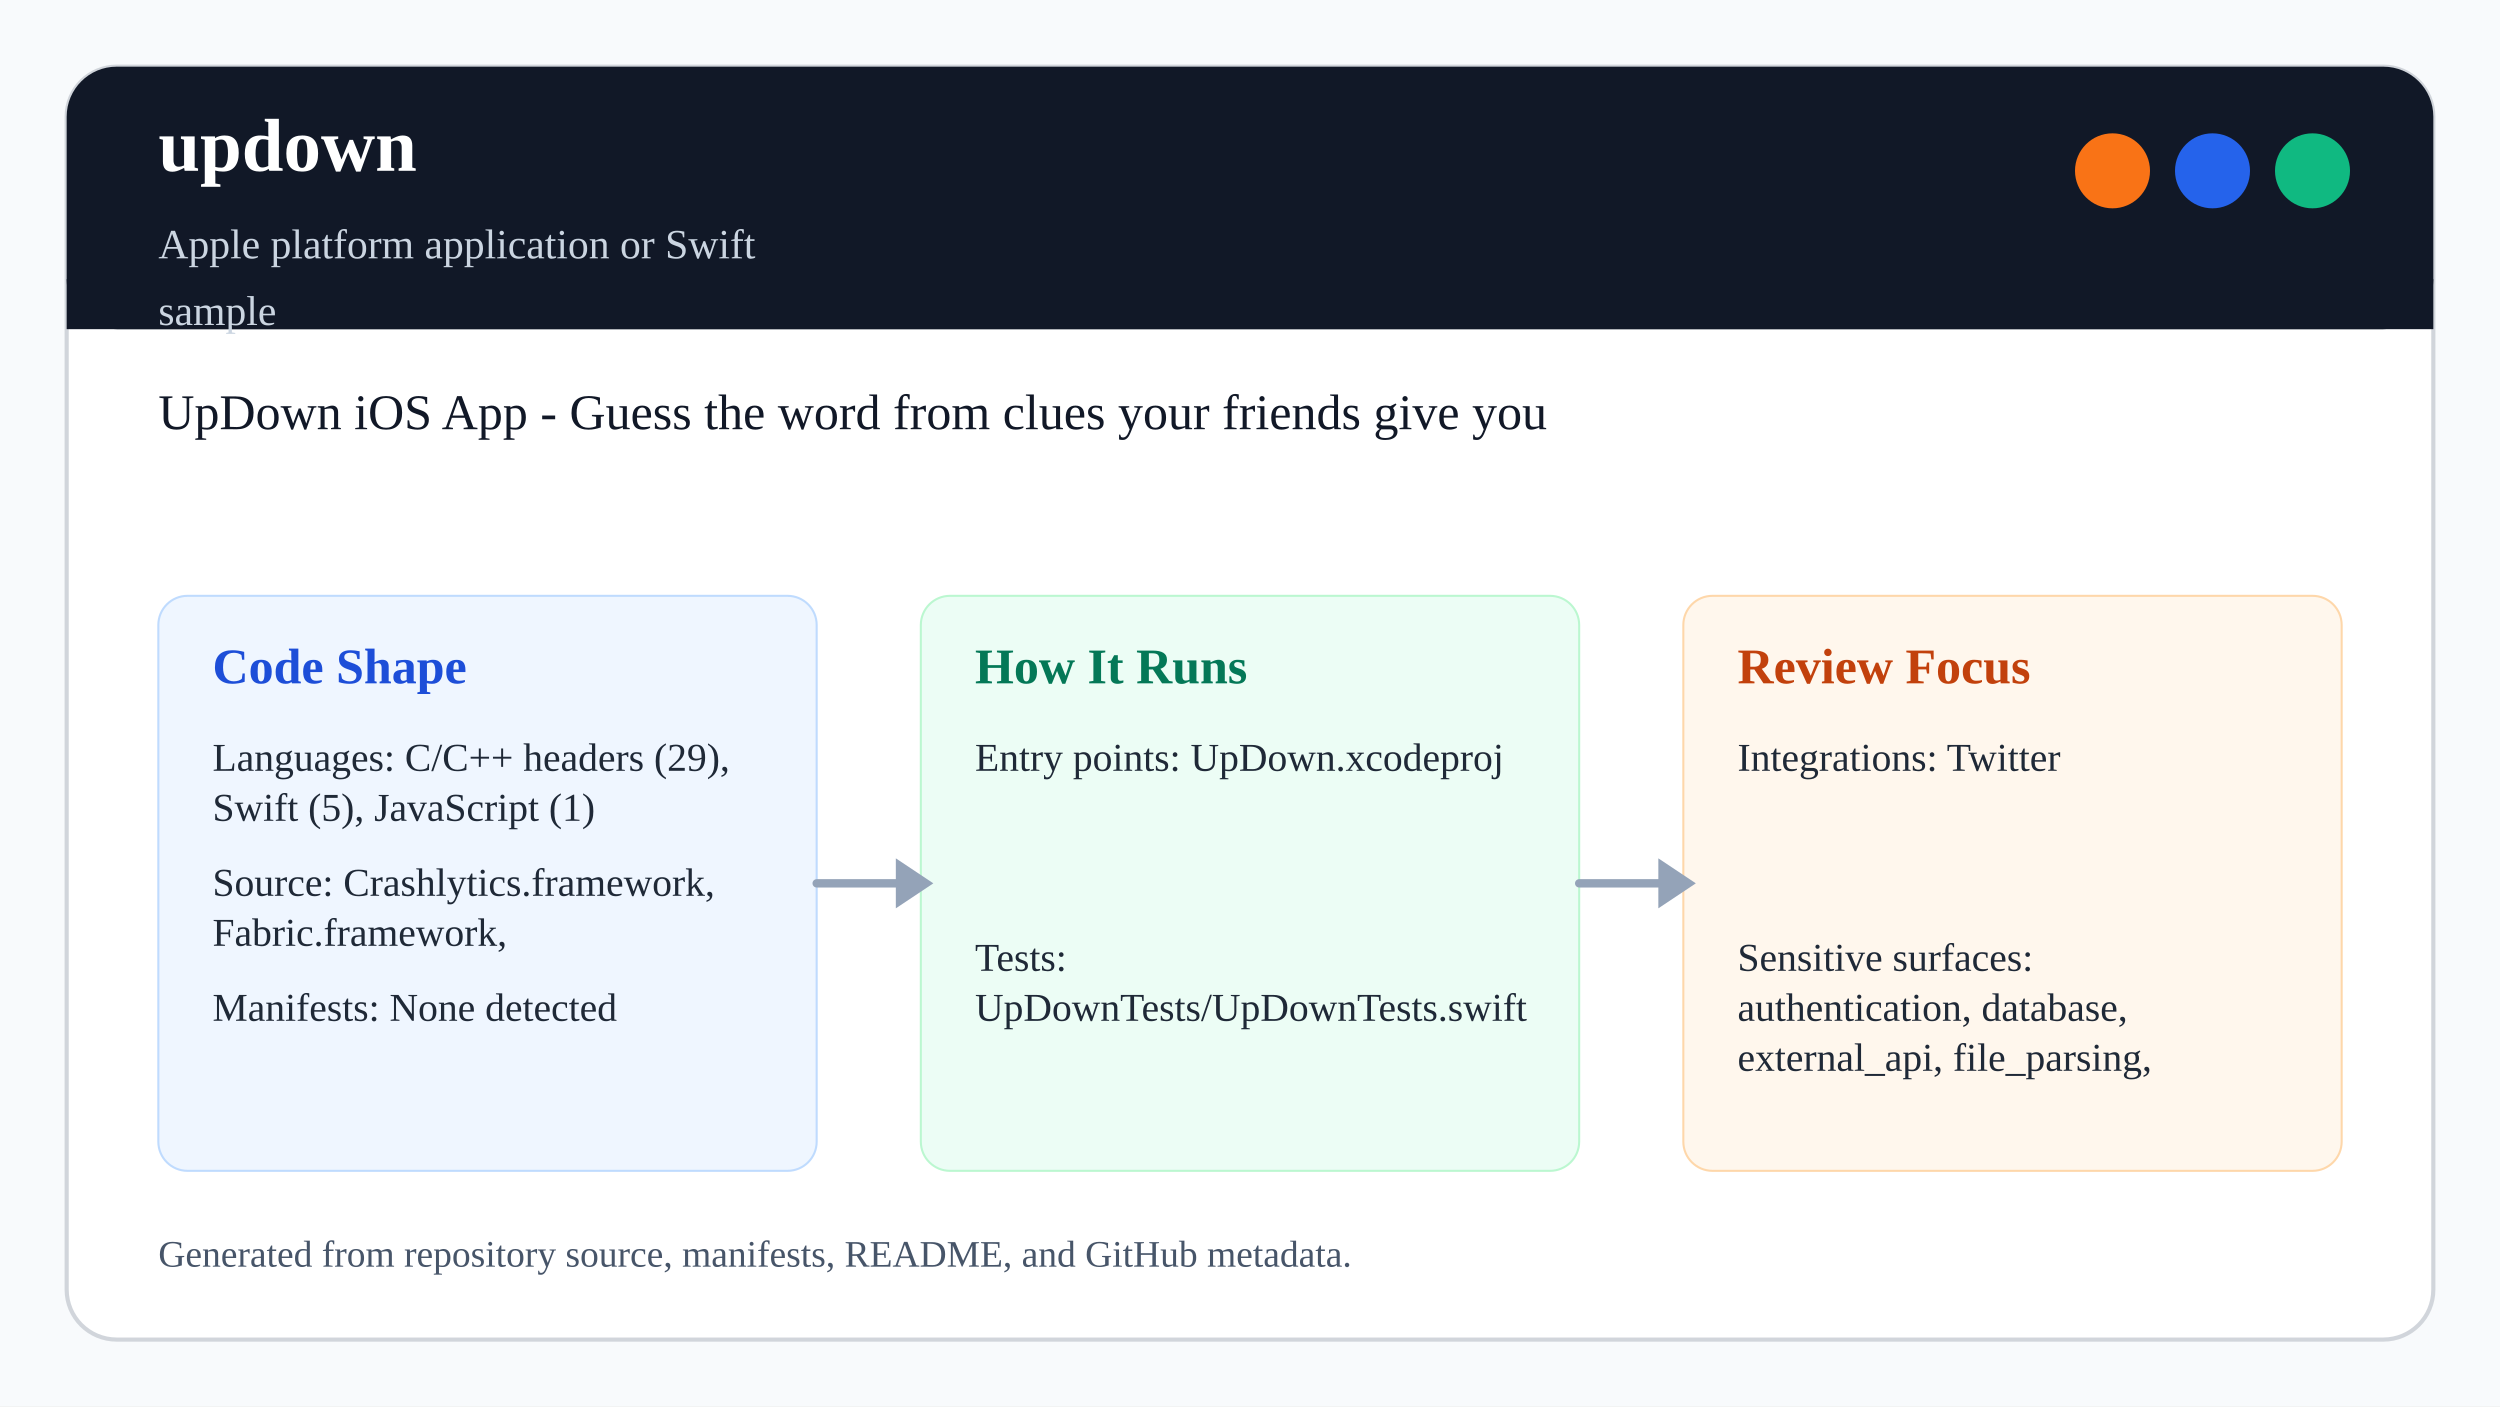
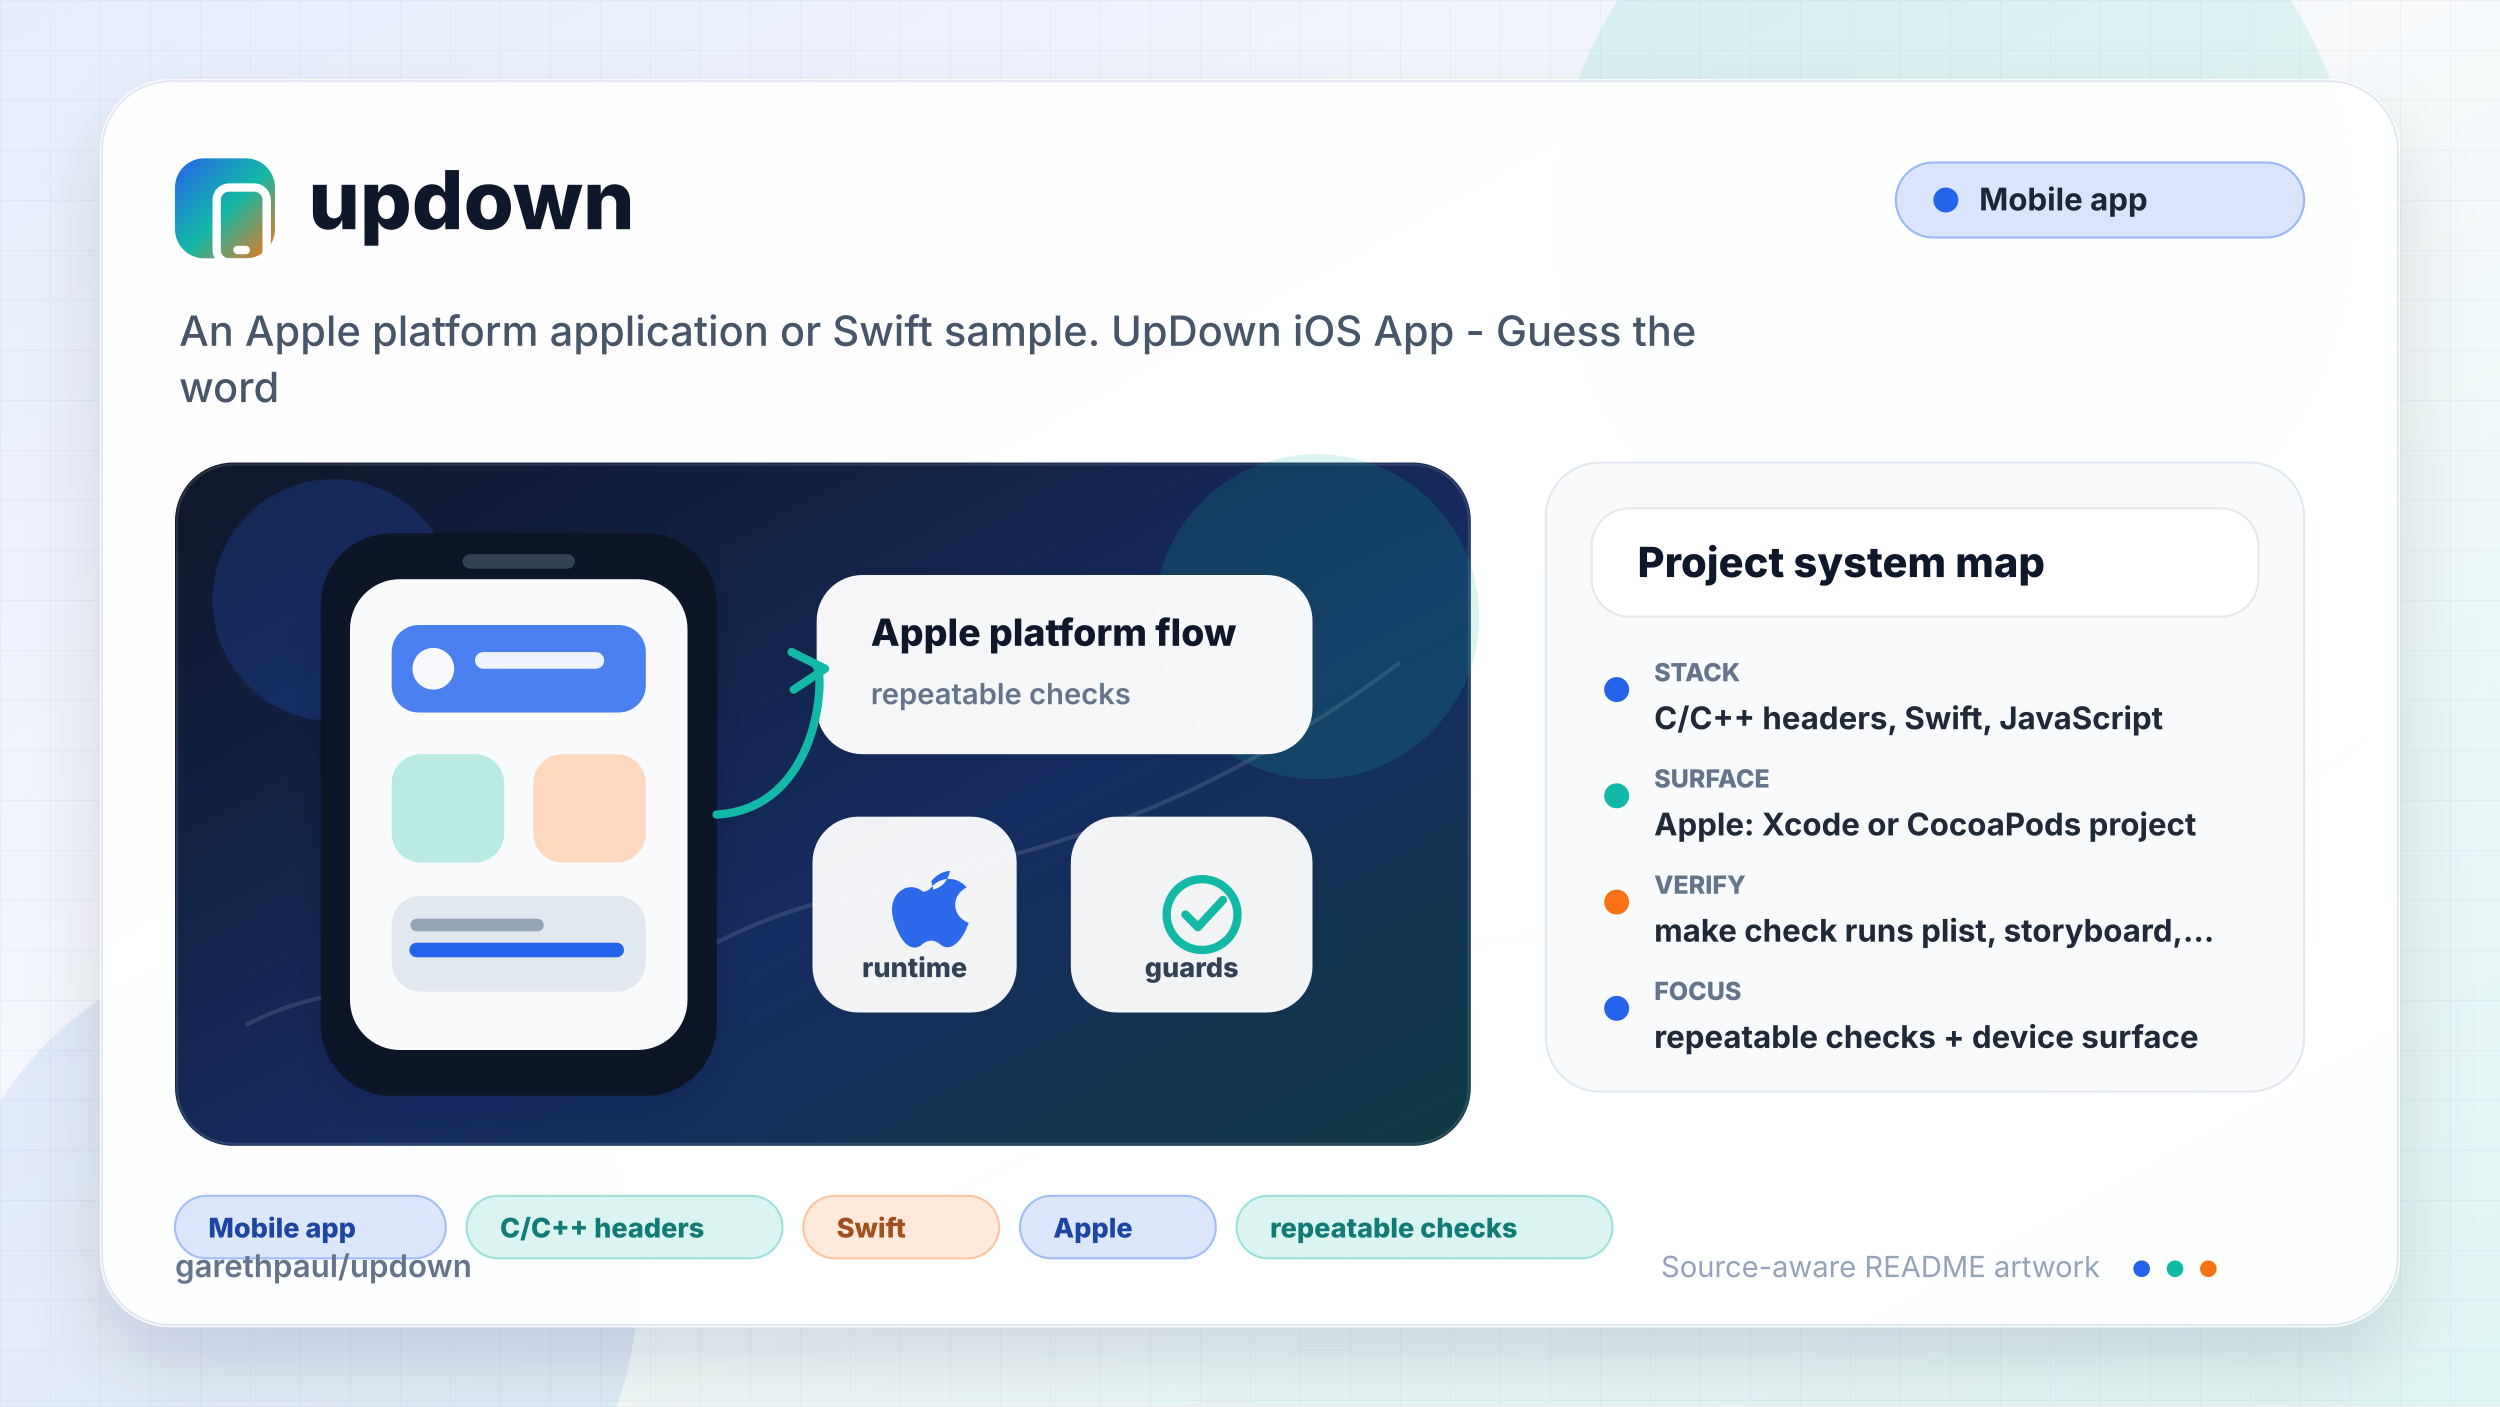
- <svg xmlns="http://www.w3.org/2000/svg" width="1200" height="675" viewBox="0 0 1200 675" role="img" aria-labelledby="title desc">
-   <rect width="1200" height="675" fill="#f8fafc" />
-   <rect x="32" y="32" width="1136" height="611" rx="24" fill="#ffffff" stroke="#d1d5db" stroke-width="2" />
-   <rect x="32" y="32" width="1136" height="126" rx="24" fill="#111827" />
-   <path d="M32 134h1136v24H32z" fill="#111827" />
-   <circle cx="1062" cy="82" r="18" fill="#2563eb" />
-   <circle cx="1110" cy="82" r="18" fill="#10b981" />
-   <circle cx="1014" cy="82" r="18" fill="#f97316" />
-   <text x="76" y="82" font-size="36" fill="#ffffff" font-weight="700">updown</text>
-   <text x="76" y="124" font-size="20" fill="#cbd5e1">Apple platform application or Swift</text>
-   <text x="76" y="156" font-size="20" fill="#cbd5e1">sample</text>
-   <text x="76" y="206" font-size="24" fill="#111827">UpDown iOS App - Guess the word from clues your friends give you</text>
-   <rect x="76" y="286" width="316" height="276" rx="14" fill="#eff6ff" stroke="#bfdbfe" />
-   <text x="102" y="328" font-size="24" font-weight="700" fill="#1d4ed8">Code Shape</text>
-   <text x="102" y="370" font-size="19" fill="#1f2937">Languages: C/C++ headers (29),</text>
-   <text x="102" y="394" font-size="19" fill="#1f2937">Swift (5), JavaScript (1)</text>
-   <text x="102" y="430" font-size="19" fill="#1f2937">Source: Crashlytics.framework,</text>
-   <text x="102" y="454" font-size="19" fill="#1f2937">Fabric.framework,</text>
-   <text x="102" y="490" font-size="19" fill="#1f2937">Manifests: None detected</text>
-   <rect x="442" y="286" width="316" height="276" rx="14" fill="#ecfdf5" stroke="#bbf7d0" />
-   <text x="468" y="328" font-size="24" font-weight="700" fill="#047857">How It Runs</text>
-   <text x="468" y="370" font-size="19" fill="#1f2937">Entry points: UpDown.xcodeproj</text>
-   <text x="468" y="466" font-size="19" fill="#1f2937">Tests:</text>
-   <text x="468" y="490" font-size="19" fill="#1f2937">UpDownTests/UpDownTests.swift</text>
-   <rect x="808" y="286" width="316" height="276" rx="14" fill="#fff7ed" stroke="#fed7aa" />
-   <text x="834" y="328" font-size="24" font-weight="700" fill="#c2410c">Review Focus</text>
-   <text x="834" y="370" font-size="19" fill="#1f2937">Integrations: Twitter</text>
-   <text x="834" y="466" font-size="19" fill="#1f2937">Sensitive surfaces:</text>
-   <text x="834" y="490" font-size="19" fill="#1f2937">authentication, database,</text>
-   <text x="834" y="514" font-size="19" fill="#1f2937">external_api, file_parsing,</text>
-   <path d="M392 424h50" stroke="#94a3b8" stroke-width="4" stroke-linecap="round" />
-   <path d="M430 412l18 12-18 12z" fill="#94a3b8" />
-   <path d="M758 424h50" stroke="#94a3b8" stroke-width="4" stroke-linecap="round" />
-   <path d="M796 412l18 12-18 12z" fill="#94a3b8" />
-   <text x="76" y="608" font-size="18" fill="#475569">Generated from repository source, manifests, README, and GitHub metadata.</text>
+ <svg xmlns="http://www.w3.org/2000/svg" width="1200" height="675" viewBox="0 0 1200 675" role="img" aria-labelledby="p8pvi1y-title p8pvi1y-desc">
+   <defs>
+     <linearGradient id="p8pvi1y-bg" x1="0" y1="0" x2="1" y2="1">
+       <stop offset="0%" stop-color="#e5ecfd" />
+       <stop offset="48%" stop-color="#f8fafc" />
+       <stop offset="100%" stop-color="#def5f3" />
+     </linearGradient>
+     <linearGradient id="p8pvi1y-stage" x1="0" y1="0" x2="1" y2="1">
+       <stop offset="0%" stop-color="#0f172a" />
+       <stop offset="58%" stop-color="#152c60" />
+       <stop offset="100%" stop-color="#103a45" />
+     </linearGradient>
+     <linearGradient id="p8pvi1y-accent" x1="0" y1="0" x2="1" y2="1">
+       <stop offset="0%" stop-color="#2563eb" />
+       <stop offset="52%" stop-color="#14b8a6" />
+       <stop offset="100%" stop-color="#f97316" />
+     </linearGradient>
+     <linearGradient id="p8pvi1y-soft" x1="0" y1="0" x2="1" y2="1">
+       <stop offset="0%" stop-color="#cbdafa" />
+       <stop offset="100%" stop-color="#fee0cc" />
+     </linearGradient>
+     <filter id="p8pvi1y-shadow" x="-20%" y="-20%" width="140%" height="150%">
+       <feDropShadow dx="0" dy="18" stdDeviation="18" flood-color="#0f172a" flood-opacity="0.14" />
+     </filter>
+     <filter id="p8pvi1y-miniShadow" x="-20%" y="-20%" width="140%" height="150%">
+       <feDropShadow dx="0" dy="8" stdDeviation="10" flood-color="#0f172a" flood-opacity="0.12" />
+     </filter>
+     <pattern id="p8pvi1y-grid" width="24" height="24" patternUnits="userSpaceOnUse">
+       <path d="M24 0H0v24" fill="none" stroke="#94a3b8" stroke-opacity="0.16" stroke-width="1" />
+     </pattern>
+     <style>
+       .label { font: 700 13px ui-sans-serif, system-ui, -apple-system, BlinkMacSystemFont, "Segoe UI", sans-serif; letter-spacing: 0; text-transform: uppercase; }
+       .body { font-family: ui-sans-serif, system-ui, -apple-system, BlinkMacSystemFont, "Segoe UI", sans-serif; letter-spacing: 0; }
+     </style>
+   </defs>
+   <rect width="1200" height="675" fill="url(#p8pvi1y-bg)" />
+   <rect width="1200" height="675" fill="url(#p8pvi1y-grid)" opacity="0.65" />
+   <circle cx="140" cy="618" r="166" fill="#2563eb" opacity="0.10" />
+   <circle cx="938" cy="104" r="192" fill="#14b8a6" opacity="0.12" />
+   <path d="M66 560 C214 512 278 642 430 584 C576 528 676 408 838 462 C966 504 1034 426 1134 356" fill="none" stroke="#f97316" stroke-width="2" stroke-opacity="0.18" />
+   <rect x="48" y="38" width="1104" height="599" rx="34" fill="#ffffff" opacity="0.94" filter="url(#p8pvi1y-shadow)" />
+   <rect x="49" y="39" width="1102" height="597" rx="33" fill="none" stroke="#e2e8f0" stroke-width="1" />
+   <g class="body">
+     <rect x="84" y="76" width="48" height="48" rx="14" fill="url(#p8pvi1y-accent)" />
+     <rect x="104" y="90" width="24" height="36" rx="6" stroke="#ffffff" stroke-width="4" stroke-linecap="round" stroke-linejoin="round" fill="none" />
+     <path d="M16 30h4" transform="translate(98 90)" stroke="#ffffff" stroke-width="4" stroke-linecap="round" stroke-linejoin="round" fill="none" />
+     <text x="148" y="110" fill="#0f172a" font-size="39" font-weight="800">updown</text>
+     <rect x="910" y="78" width="196" height="36" rx="18" fill="#dae4fc" stroke="#9bb7f6" />
+     <circle cx="934" cy="96" r="6" fill="#2563eb" />
+     <text x="950" y="101" fill="#1c2639" font-size="15" font-weight="700">Mobile app</text>
+     <text x="86" y="166" fill="#475569" font-size="20" font-weight="500">An Apple platform application or Swift sample. UpDown iOS App - Guess the</text>
+     <text x="86" y="193" fill="#475569" font-size="20" font-weight="500">word</text>
+   </g>
+   <g transform="translate(84 222)">
+     <rect x="0" y="0" width="622" height="328" rx="28" fill="url(#p8pvi1y-stage)" />
+     <rect x="1" y="1" width="620" height="326" rx="27" fill="none" stroke="#ffffff" stroke-opacity="0.12" />
+     <path d="M34 270 C116 228 166 286 250 236 C338 184 430 214 588 96" fill="none" stroke="#ffffff" stroke-opacity="0.12" stroke-width="2" />
+     <circle cx="76" cy="66" r="58" fill="#2563eb" opacity="0.20" />
+     <circle cx="548" cy="74" r="78" fill="#14b8a6" opacity="0.16" />
+     <g class="body">
+       <rect x="70" y="34" width="190" height="270" rx="34" fill="#111827" filter="url(#p8pvi1y-miniShadow)" />
+       <rect x="84" y="56" width="162" height="226" rx="24" fill="#f8fafc" />
+       <rect x="138" y="44" width="54" height="7" rx="4" fill="#334155" />
+       <rect x="104" y="78" width="122" height="42" rx="13" fill="#4c7fef" />
+       <circle cx="124" cy="99" r="10" fill="#ffffff" opacity="0.95" />
+       <rect x="144" y="91" width="62" height="8" rx="4" fill="#ffffff" opacity="0.9" />
+       <rect x="104" y="140" width="54" height="52" rx="14" fill="#b9eae4" />
+       <rect x="172" y="140" width="54" height="52" rx="14" fill="#fdd8be" />
+       <rect x="104" y="208" width="122" height="46" rx="14" fill="#e2e8f0" />
+       <path d="M116 234h96" stroke="#2563eb" stroke-width="7" stroke-linecap="round" />
+       <path d="M116 222h58" stroke="#94a3b8" stroke-width="6" stroke-linecap="round" />
+       <rect x="308" y="54" width="238" height="86" rx="22" fill="#ffffff" opacity="0.96" />
+       <text x="334" y="88" fill="#0f172a" font-size="18" font-weight="800">Apple platform flow</text>
+       <text x="334" y="116" fill="#64748b" font-size="14" font-weight="600">repeatable checks</text>
+       <path d="M260 169 C310 166 312 101 308 98" fill="none" stroke="#14b8a6" stroke-width="4" stroke-linecap="round" />
+       <path d="M296 91 l16 8 -15 10" fill="none" stroke="#14b8a6" stroke-width="4" stroke-linecap="round" stroke-linejoin="round" />
+       <rect x="306" y="170" width="98" height="94" rx="22" fill="#ffffff" opacity="0.94" />
+       <rect x="430" y="170" width="116" height="94" rx="22" fill="#ffffff" opacity="0.94" />
+       <path d="M25 7c4-5 9-5 9-5-1 5-4 8-8 9 M21 12c-7-6-18 1-14 14 4 13 10 15 14 11 3-2 5-2 8 0 4 4 10 1 14-10-8-3-9-13-1-17-5-6-13-5-17 0-2 2-3 2-4 2z" transform="translate(338 194)" fill="#2563eb" opacity="0.95" />
+       <circle cx="493" cy="217" r="17" stroke="#14b8a6" stroke-width="4" stroke-linecap="round" stroke-linejoin="round" fill="none" />
+       <path d="M13 21l6 6 12-13" transform="translate(472 196)" stroke="#14b8a6" stroke-width="4" stroke-linecap="round" stroke-linejoin="round" fill="none" />
+       <text x="355" y="247" fill="#334155" font-size="13" text-anchor="middle" font-weight="800">runtime</text>
+       <text x="488" y="247" fill="#334155" font-size="13" text-anchor="middle" font-weight="800">guards</text>
+     </g>
+   </g>
+   <g class="body" transform="translate(742 222)">
+     <rect x="0" y="0" width="364" height="302" rx="26" fill="#f8fafc" stroke="#e2e8f0" />
+     <rect x="22" y="22" width="320" height="52" rx="18" fill="#ffffff" stroke="#e5e7eb" />
+     <text x="44" y="55" fill="#0f172a" font-size="20" font-weight="800">Project system map</text>
+     <g transform="translate(24 94)">
+       <circle cx="10" cy="15" r="6" fill="#2563eb" />
+       <text x="28" y="11" fill="#64748b" font-size="12" font-weight="800">STACK</text>
+       <text x="28" y="34" fill="#1f2937" font-size="15" font-weight="650">C/C++ headers, Swift, JavaScript</text>
+     </g>
+     <g transform="translate(24 145)">
+       <circle cx="10" cy="15" r="6" fill="#14b8a6" />
+       <text x="28" y="11" fill="#64748b" font-size="12" font-weight="800">SURFACE</text>
+       <text x="28" y="34" fill="#1f2937" font-size="15" font-weight="650">Apple: Xcode or CocoaPods project</text>
+     </g>
+     <g transform="translate(24 196)">
+       <circle cx="10" cy="15" r="6" fill="#f97316" />
+       <text x="28" y="11" fill="#64748b" font-size="12" font-weight="800">VERIFY</text>
+       <text x="28" y="34" fill="#1f2937" font-size="15" font-weight="650">make check runs plist, storyboard,...</text>
+     </g>
+     <g transform="translate(24 247)">
+       <circle cx="10" cy="15" r="6" fill="#2563eb" />
+       <text x="28" y="11" fill="#64748b" font-size="12" font-weight="800">FOCUS</text>
+       <text x="28" y="34" fill="#1f2937" font-size="15" font-weight="650">repeatable checks + device surface</text>
+     </g>
+   </g>
+   <g class="body">
+     <rect x="84" y="574" width="130" height="30" rx="15" fill="#dce6fc" stroke="#a3bdf7" />
+     <text x="100" y="594" fill="#1d46a2" font-size="13" font-weight="800">Mobile app</text>
+     <rect x="224" y="574" width="151.6" height="30" rx="15" fill="#d9f4f1" stroke="#9ce1da" />
+     <text x="240" y="594" fill="#127b77" font-size="13" font-weight="800">C/C++ headers</text>
+     <rect x="385.6" y="574" width="94" height="30" rx="15" fill="#fee9da" stroke="#fcc49d" />
+     <text x="401.6" y="594" fill="#a0501e" font-size="13" font-weight="800">Swift</text>
+     <rect x="489.6" y="574" width="94" height="30" rx="15" fill="#dce6fc" stroke="#a3bdf7" />
+     <text x="505.6" y="594" fill="#1d46a2" font-size="13" font-weight="800">Apple</text>
+     <rect x="593.6" y="574" width="180.4" height="30" rx="15" fill="#d9f4f1" stroke="#9ce1da" />
+     <text x="609.6" y="594" fill="#127b77" font-size="13" font-weight="800">repeatable checks</text>
+   </g>
+   <g class="body">
+     <text x="84" y="613" fill="#64748b" font-size="15" font-weight="600">garethpaul/updown</text>
+     <text x="1008" y="613" fill="#94a3b8" font-size="14" text-anchor="end">Source-aware README artwork</text>
+     <circle cx="1028" cy="609" r="4" fill="#2563eb" />
+     <circle cx="1044" cy="609" r="4" fill="#14b8a6" />
+     <circle cx="1060" cy="609" r="4" fill="#f97316" />
+   </g>
</svg>
